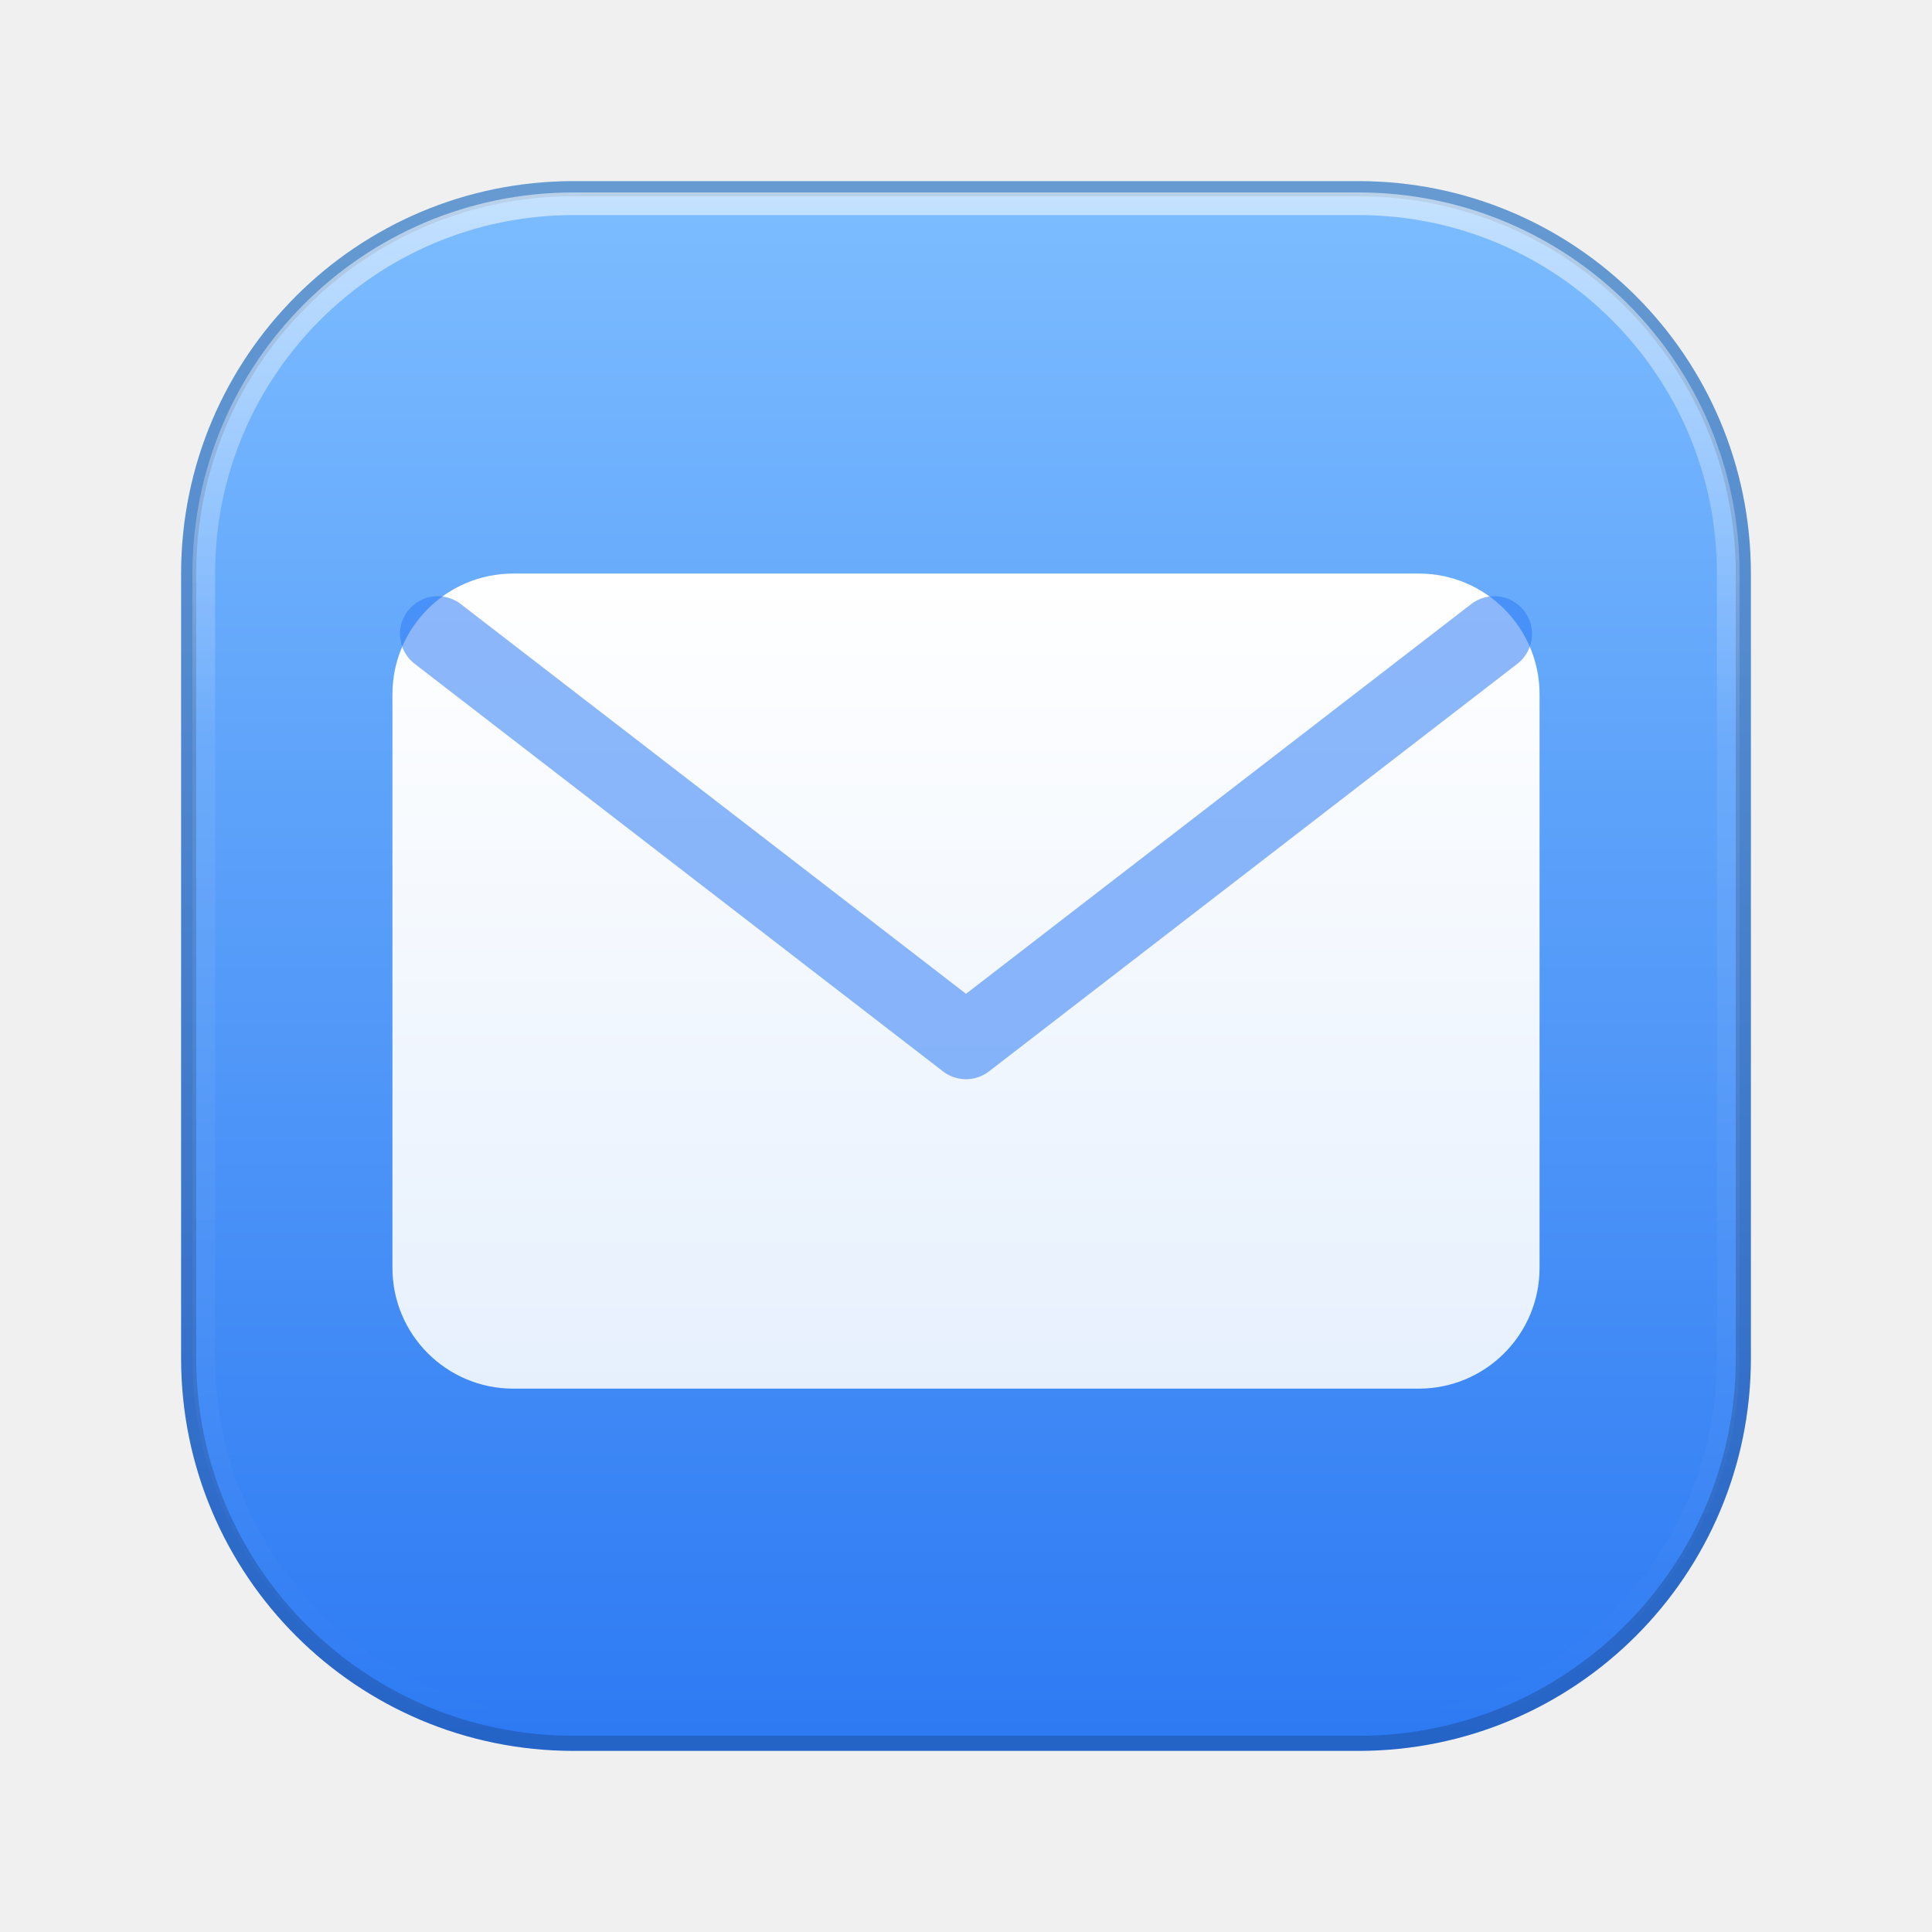
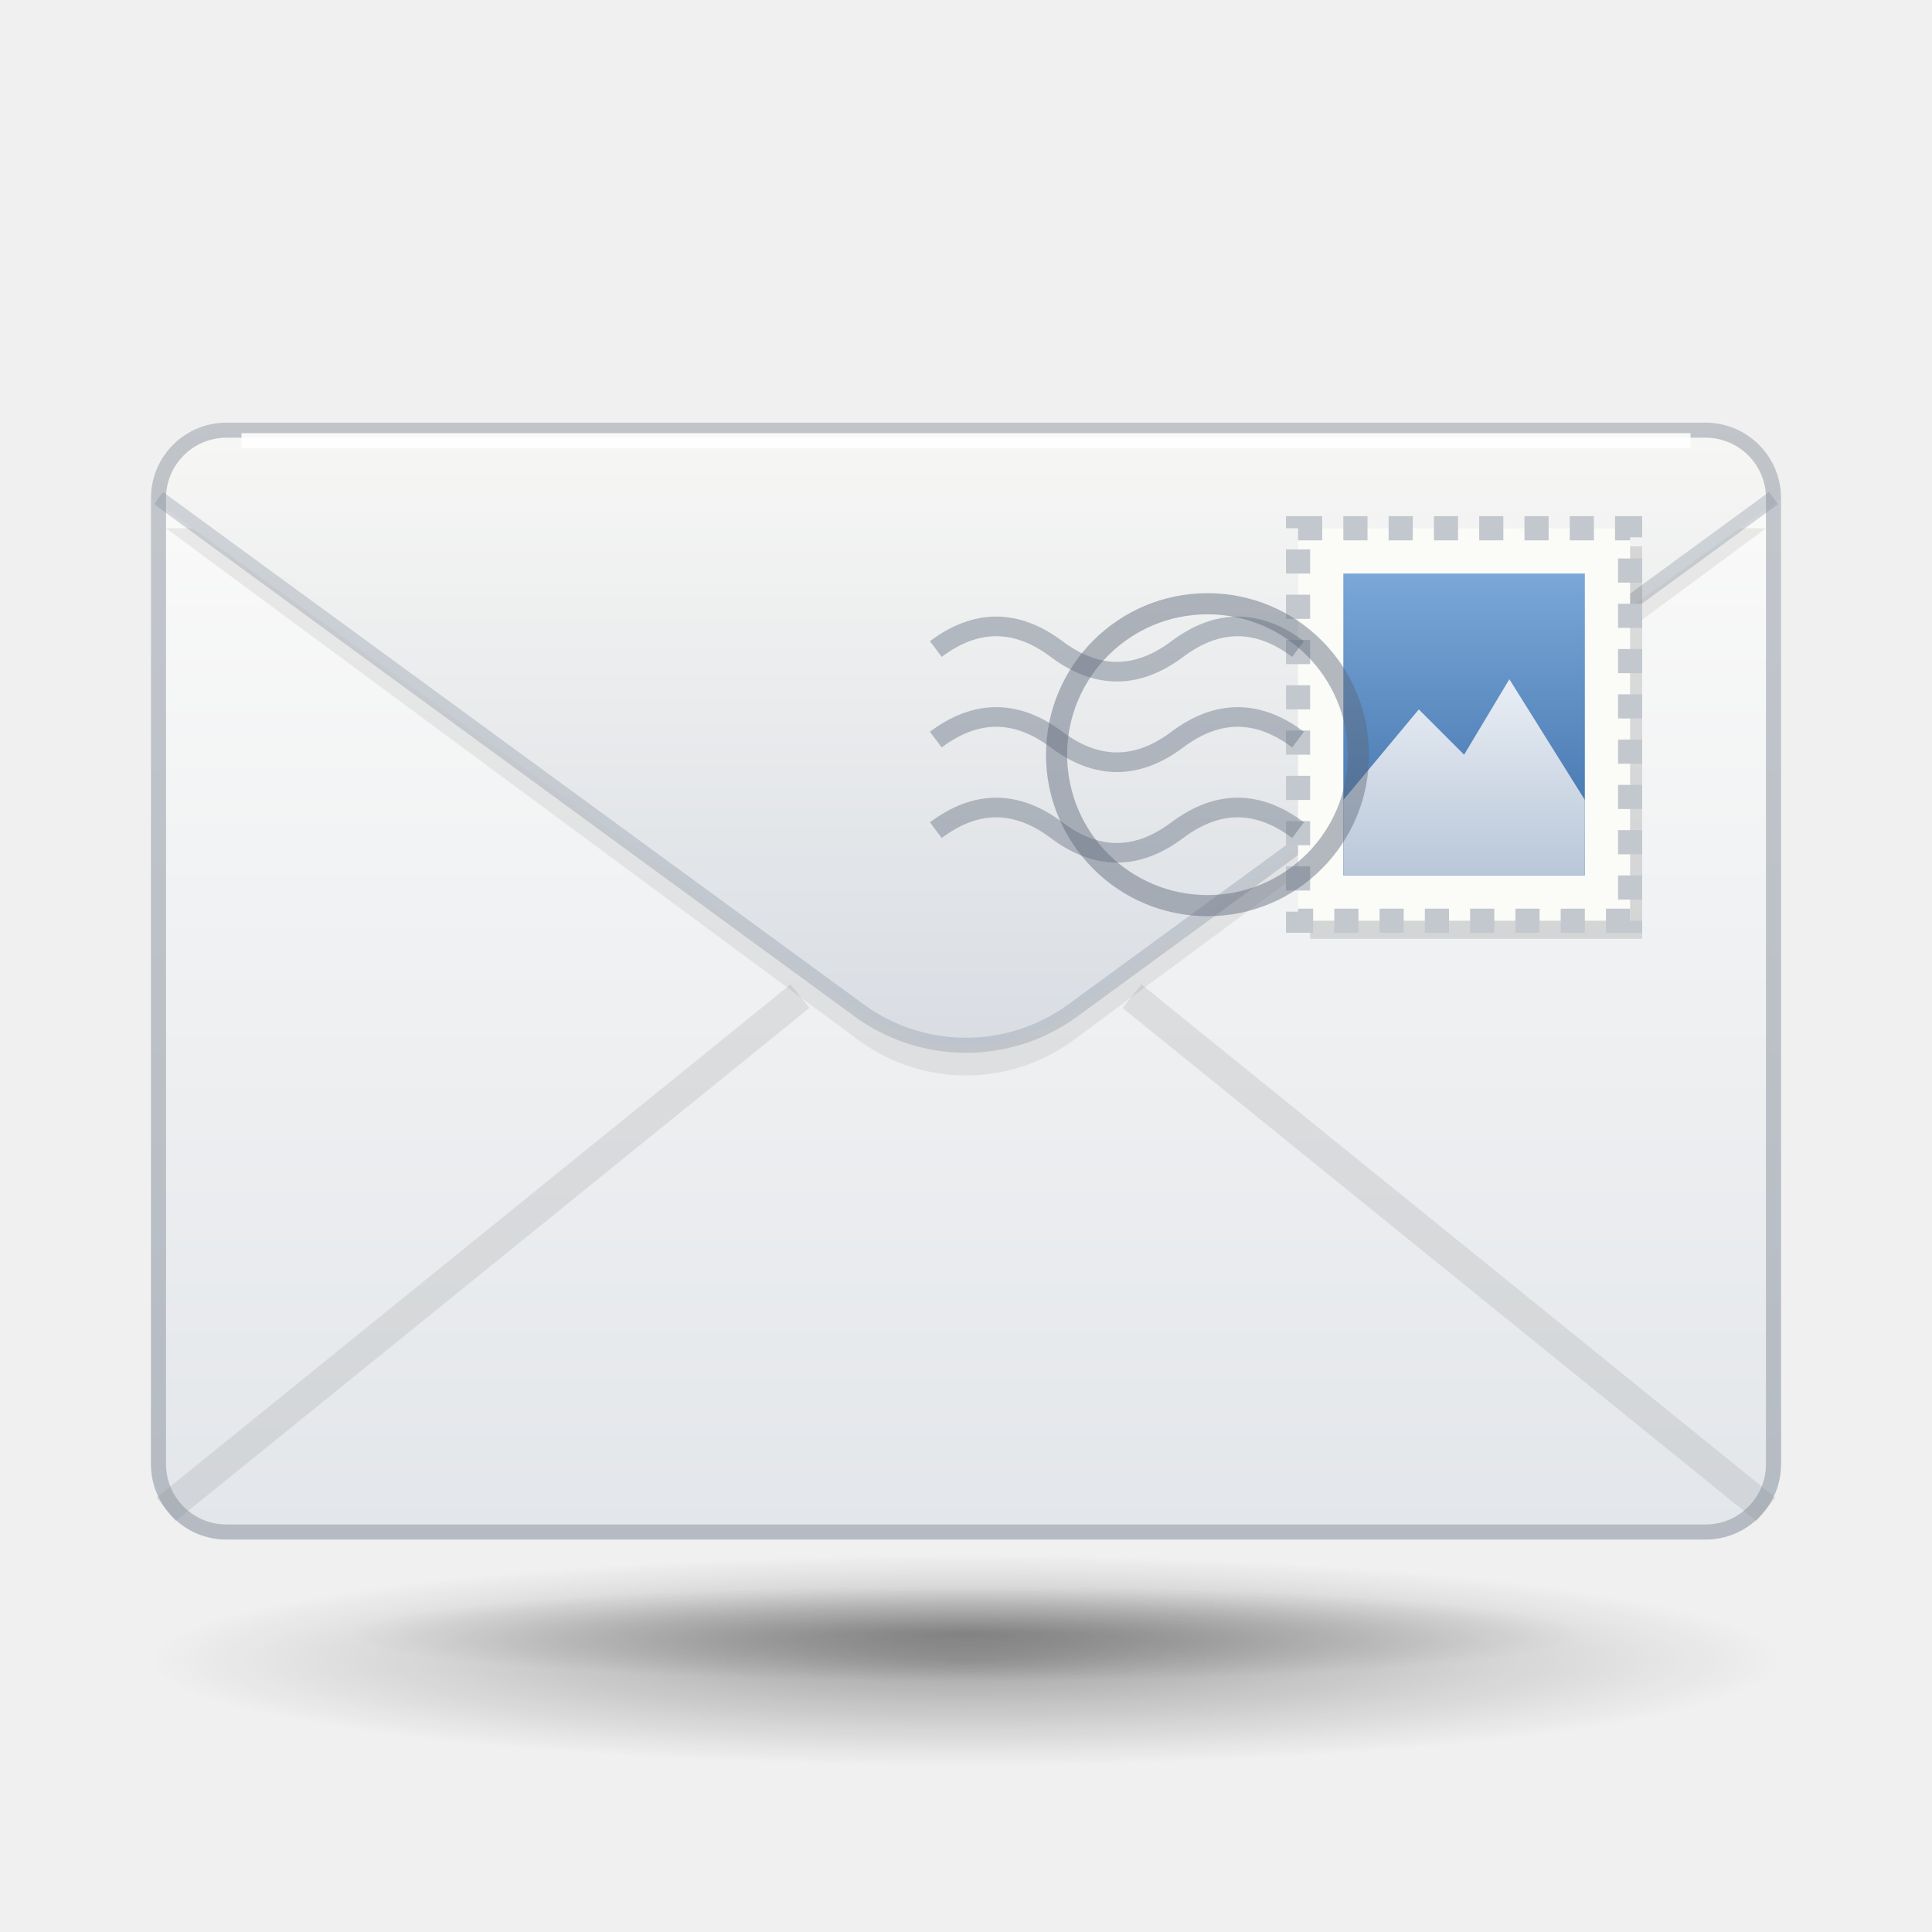
<svg xmlns="http://www.w3.org/2000/svg" viewBox="0 0 128 128" fill="none">
  <defs>
-     <linearGradient id="hl" x1="0" y1="0" x2="0" y2="1">
-       <stop offset="0" stop-color="#ffffff" stop-opacity="0.55" />
-       <stop offset="0.35" stop-color="#ffffff" stop-opacity="0.08" />
-       <stop offset="1" stop-color="#ffffff" stop-opacity="0" />
+     <radialGradient id="g1" cx="0.5" cy="0.5" r="0.5">
+       <stop offset="0" stop-color="#000000" stop-opacity="0.32" />
+       <stop offset="1" stop-color="#000000" stop-opacity="0" />
+     </radialGradient>
+     <radialGradient id="g2" cx="0.5" cy="0.5" r="0.5">
+       <stop offset="0" stop-color="#000000" stop-opacity="0.288" />
+       <stop offset="1" stop-color="#000000" stop-opacity="0" />
+     </radialGradient>
+     <linearGradient id="g3" x1="0" y1="0" x2="0" y2="1">
+       <stop offset="0" stop-color="#fbfbfa" />
+       <stop offset="1" stop-color="#e3e6ea" />
    </linearGradient>
-     <linearGradient id="base" x1="0" y1="0" x2="0" y2="1">
-       <stop offset="0" stop-color="#7dbdff" />
-       <stop offset="1" stop-color="#2c79f3" />
+     <linearGradient id="g4" x1="0" y1="0" x2="0" y2="1">
+       <stop offset="0" stop-color="#f7f7f5" />
+       <stop offset="1" stop-color="#d9dde3" />
    </linearGradient>
-     <linearGradient id="env" x1="0" y1="0" x2="0" y2="1">
-       <stop offset="0" stop-color="#ffffff" />
-       <stop offset="1" stop-color="#e6f0fd" />
+     <linearGradient id="g5" x1="0" y1="0" x2="0" y2="1">
+       <stop offset="0" stop-color="#7aa7d8" />
+       <stop offset="1" stop-color="#3c6ea8" />
+     </linearGradient>
+     <linearGradient id="g6" x1="0" y1="0" x2="0" y2="1">
+       <stop offset="0" stop-color="#e9eef5" />
+       <stop offset="1" stop-color="#b9c7d8" />
    </linearGradient>
  </defs>
-   <rect x="12" y="12" width="104" height="104" rx="26" fill="url(#base)" />
-   <rect x="12.5" y="12.5" width="103" height="103" rx="25.5" stroke="#000000" stroke-opacity="0.18" stroke-width="1" />
-   <rect x="13.5" y="13.5" width="101" height="101" rx="24.5" stroke="url(#hl)" stroke-width="1.5" />
-   <rect x="26" y="38" width="76" height="54" rx="8" fill="url(#env)" />
-   <path d="M29 42l35 27 35-27" stroke="#2f7cf6" stroke-opacity="0.55" stroke-width="5" stroke-linejoin="round" stroke-linecap="round" />
+   <ellipse cx="64" cy="110" rx="54" ry="7" fill="url(#g1)" />
+   <ellipse cx="64" cy="108.25" rx="40.5" ry="3.15" fill="url(#g2)" />
+   <rect x="10" y="28" width="108" height="74" rx="5" fill="url(#g3)" />
+   <path d="M11 100l42-34M117 100L75 66" stroke="#000000" stroke-opacity="0.08" stroke-width="2" />
+   <path d="M11 32l46 34a12 12 0 0 0 14 0l46-34" fill="#000000" fill-opacity="0.07" transform="translate(0 3)" />
+   <path d="M10 33a5 5 0 0 1 5-5h98a5 5 0 0 1 5 5l-47 34a12 12 0 0 1-14 0z" fill="url(#g4)" />
+   <path d="M10.5 33l46.5 34a12 12 0 0 0 14 0l46.5-34" stroke="#8b95a3" stroke-opacity="0.35" stroke-width="1" />
+   <rect x="10.5" y="28.5" width="107" height="73" rx="4.5" stroke="#7f8996" stroke-opacity="0.45" stroke-width="1" />
+   <path d="M16 29.2h96" stroke="#ffffff" stroke-opacity="0.9" />
+   <rect x="86" y="35" width="22" height="26" fill="#000000" fill-opacity="0.12" transform="translate(0.8 1.2)" />
+   <rect x="86" y="35" width="22" height="26" fill="#fbfbf8" />
+   <rect x="86" y="35" width="22" height="26" stroke="#c3c8cf" stroke-width="1.6" stroke-dasharray="1.6 1.4" />
+   <rect x="89" y="38" width="16" height="20" fill="url(#g5)" />
+   <path d="M89 53l5-6 3 3 3-5 5 8v5H89z" fill="url(#g6)" />
+   <circle cx="80" cy="50" r="10" stroke="#5c6878" stroke-opacity="0.45" stroke-width="1.4" />
+   <path d="M62 43q4-3 8 0t8 0t8 0M62 49q4-3 8 0t8 0t8 0M62 55q4-3 8 0t8 0t8 0" stroke="#5c6878" stroke-opacity="0.4" stroke-width="1.3" />
</svg>
